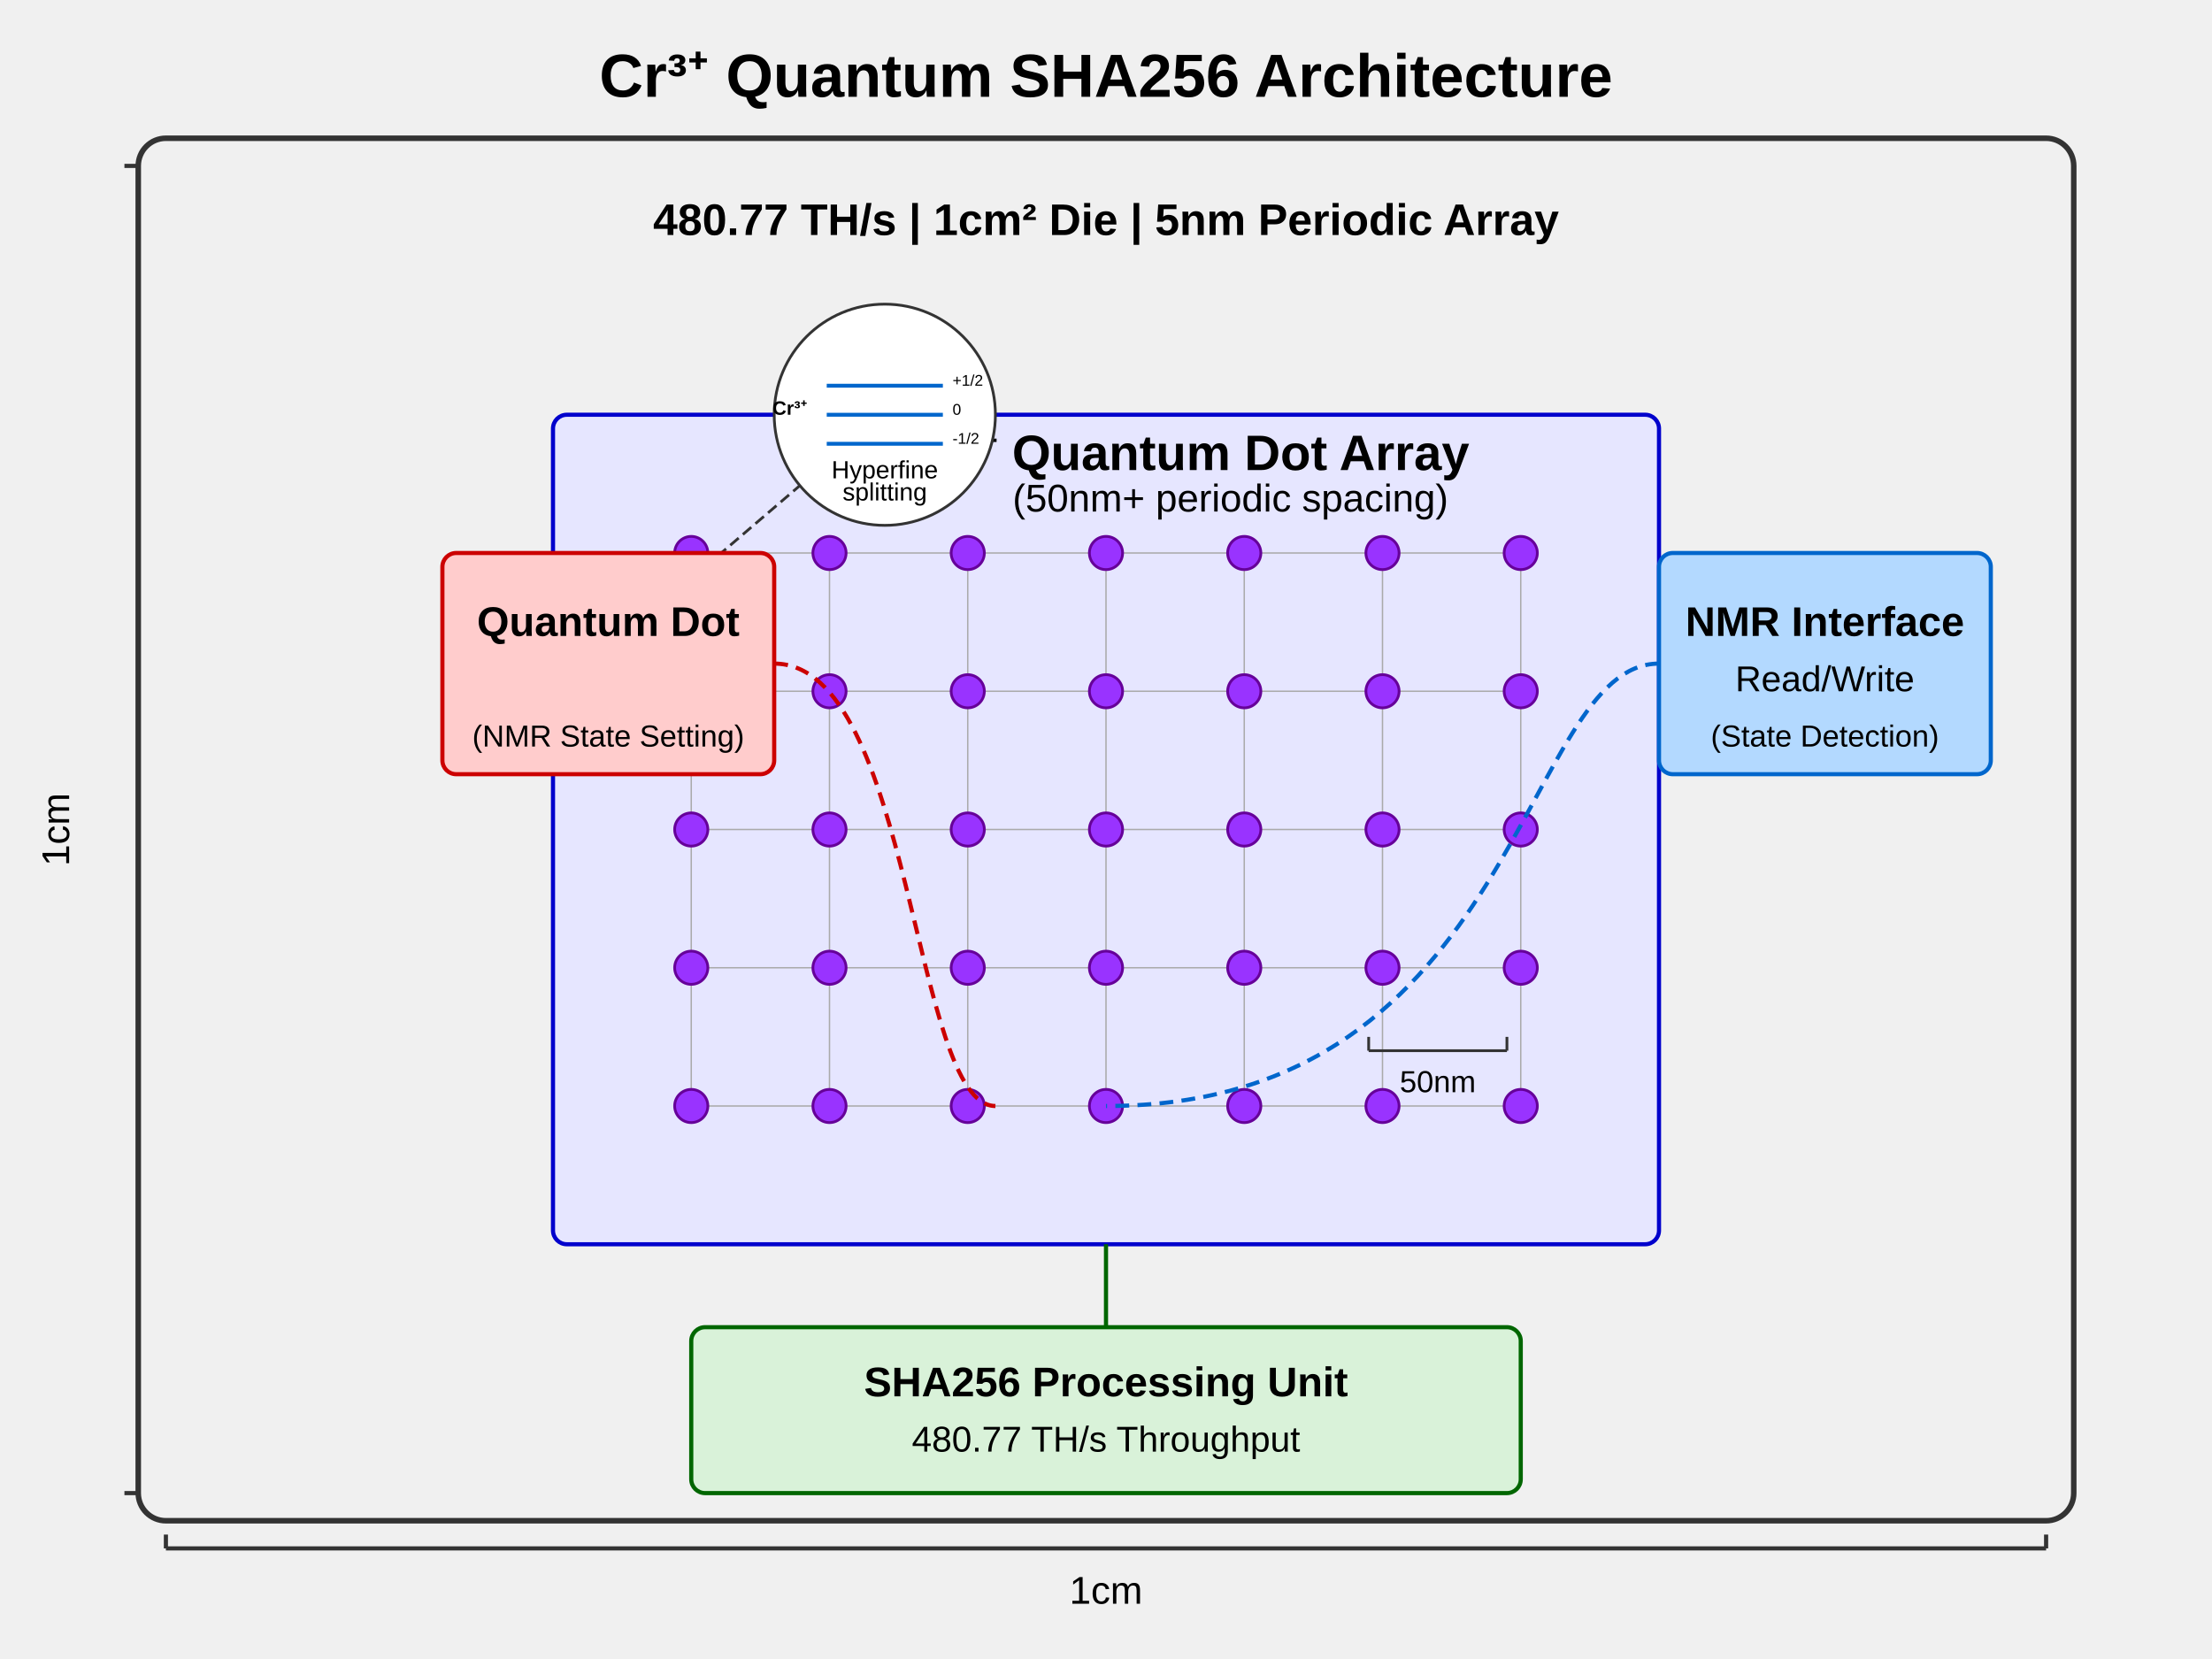
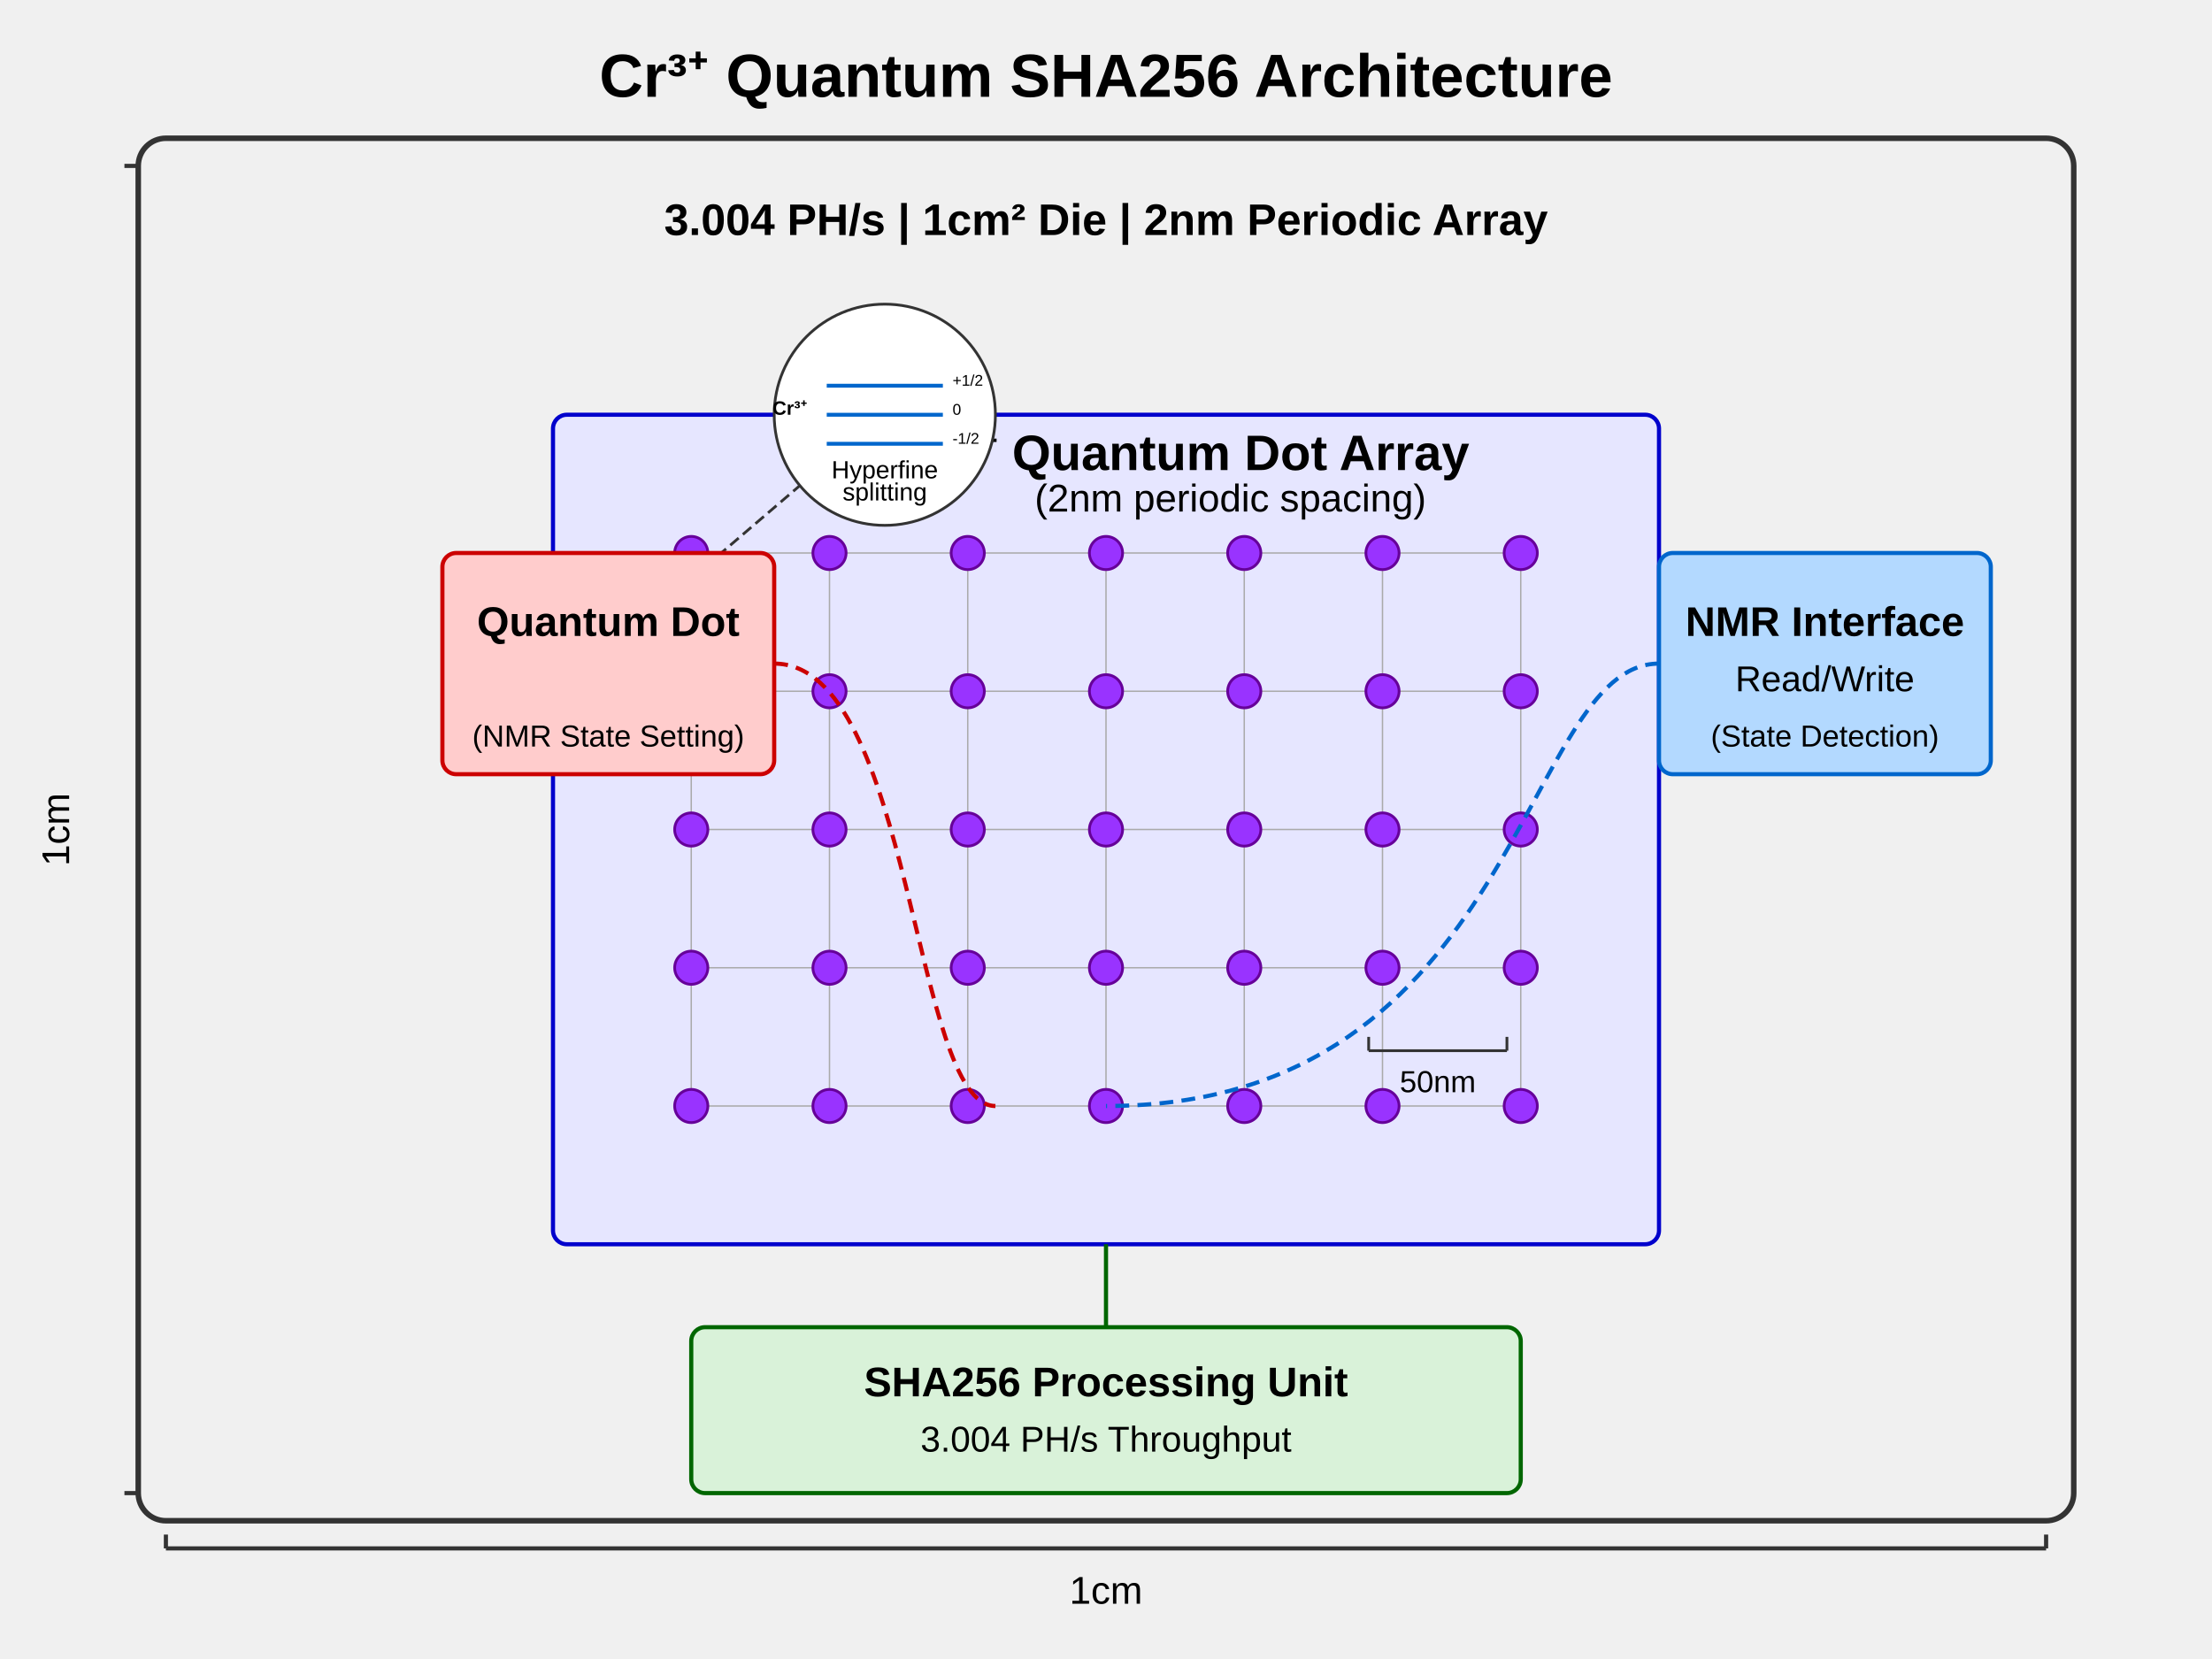
<svg xmlns="http://www.w3.org/2000/svg" viewBox="0 0 800 600">
  <rect x="50" y="50" width="700" height="500" rx="10" ry="10" fill="#f0f0f0" stroke="#333" stroke-width="2" />
  <text x="400" y="35" text-anchor="middle" font-family="Arial" font-size="22" font-weight="bold">Cr³⁺ Quantum SHA256 Architecture</text>
-   <text x="400" y="85" text-anchor="middle" font-family="Arial" font-size="16" font-weight="bold">480.77 TH/s   | 1cm² Die | 5nm Periodic Array</text>
+   <text x="400" y="85" text-anchor="middle" font-family="Arial" font-size="16" font-weight="bold">3.004 PH/s   | 1cm² Die | 2nm Periodic Array</text>
  <g transform="translate(60, 560)">
    <line x1="0" y1="0" x2="680" y2="0" stroke="#333" stroke-width="1.5" />
    <line x1="0" y1="0" x2="0" y2="-5" stroke="#333" stroke-width="1.5" />
    <line x1="680" y1="0" x2="680" y2="-5" stroke="#333" stroke-width="1.5" />
    <text x="340" y="20" text-anchor="middle" font-family="Arial" font-size="14">1cm</text>
  </g>
  <g transform="translate(50, 60)">
    <line x1="0" y1="0" x2="0" y2="480" stroke="#333" stroke-width="1.5" />
    <line x1="0" y1="0" x2="-5" y2="0" stroke="#333" stroke-width="1.5" />
    <line x1="0" y1="480" x2="-5" y2="480" stroke="#333" stroke-width="1.5" />
    <text x="-25" y="240" text-anchor="middle" font-family="Arial" font-size="14" transform="rotate(-90, -25, 240)">1cm</text>
  </g>
  <g transform="translate(400, 300)">
    <rect x="-200" y="-150" width="400" height="300" rx="5" ry="5" fill="#e6e6ff" stroke="#0000cc" stroke-width="1.5" />
    <text x="30" y="-130" text-anchor="middle" font-family="Arial" font-size="18" font-weight="bold">Cr³⁺ Quantum Dot Array</text>
-     <text x="45" y="-115" text-anchor="middle" font-family="Arial" font-size="14">(50nm+ periodic spacing)</text>
+     <text x="45" y="-115" text-anchor="middle" font-family="Arial" font-size="14">(2nm periodic spacing)</text>
    <g id="qubit-grid">
      <g stroke="#aaa" stroke-width="0.5">
        <line x1="-150" y1="-100" x2="-150" y2="100" />
        <line x1="-100" y1="-100" x2="-100" y2="100" />
        <line x1="-50" y1="-100" x2="-50" y2="100" />
        <line x1="0" y1="-100" x2="0" y2="100" />
        <line x1="50" y1="-100" x2="50" y2="100" />
        <line x1="100" y1="-100" x2="100" y2="100" />
        <line x1="150" y1="-100" x2="150" y2="100" />
        <line x1="-150" y1="-100" x2="150" y2="-100" />
        <line x1="-150" y1="-50" x2="150" y2="-50" />
        <line x1="-150" y1="0" x2="150" y2="0" />
        <line x1="-150" y1="50" x2="150" y2="50" />
        <line x1="-150" y1="100" x2="150" y2="100" />
      </g>
      <g id="qubits" fill="#9933ff" stroke="#660099">
        <circle cx="-150" cy="-100" r="6" />
        <circle cx="-100" cy="-100" r="6" />
        <circle cx="-50" cy="-100" r="6" />
        <circle cx="0" cy="-100" r="6" />
        <circle cx="50" cy="-100" r="6" />
        <circle cx="100" cy="-100" r="6" />
        <circle cx="150" cy="-100" r="6" />
        <circle cx="-150" cy="-50" r="6" />
        <circle cx="-100" cy="-50" r="6" />
        <circle cx="-50" cy="-50" r="6" />
        <circle cx="0" cy="-50" r="6" />
        <circle cx="50" cy="-50" r="6" />
        <circle cx="100" cy="-50" r="6" />
        <circle cx="150" cy="-50" r="6" />
        <circle cx="-150" cy="0" r="6" />
        <circle cx="-100" cy="0" r="6" />
        <circle cx="-50" cy="0" r="6" />
        <circle cx="0" cy="0" r="6" />
        <circle cx="50" cy="0" r="6" />
        <circle cx="100" cy="0" r="6" />
        <circle cx="150" cy="0" r="6" />
        <circle cx="-150" cy="50" r="6" />
        <circle cx="-100" cy="50" r="6" />
        <circle cx="-50" cy="50" r="6" />
        <circle cx="0" cy="50" r="6" />
        <circle cx="50" cy="50" r="6" />
        <circle cx="100" cy="50" r="6" />
        <circle cx="150" cy="50" r="6" />
        <circle cx="-150" cy="100" r="6" />
        <circle cx="-100" cy="100" r="6" />
        <circle cx="-50" cy="100" r="6" />
        <circle cx="0" cy="100" r="6" />
        <circle cx="50" cy="100" r="6" />
        <circle cx="100" cy="100" r="6" />
        <circle cx="150" cy="100" r="6" />
      </g>
    </g>
    <g transform="translate(-160, -80)">
      <circle cx="0" cy="0" r="15" fill="none" stroke="#333" stroke-width="1" stroke-dasharray="4,2" />
      <line x1="15" y1="-15" x2="50" y2="-45" stroke="#333" stroke-width="1" stroke-dasharray="4,2" />
      <g transform="translate(80, -70)">
        <circle cx="0" cy="0" r="40" fill="white" stroke="#333" stroke-width="1" />
        <g transform="translate(0, 0) scale(0.7)">
          <line x1="-30" y1="15" x2="30" y2="15" stroke="#0066cc" stroke-width="2" />
          <line x1="-30" y1="0" x2="30" y2="0" stroke="#0066cc" stroke-width="2" />
          <line x1="-30" y1="-15" x2="30" y2="-15" stroke="#0066cc" stroke-width="2" />
          <text x="-40" y="0" text-anchor="end" font-family="Arial" font-size="10" font-weight="bold">Cr³⁺</text>
          <text x="35" y="15" text-anchor="start" font-family="Arial" font-size="8">-1/2</text>
          <text x="35" y="0" text-anchor="start" font-family="Arial" font-size="8">0</text>
          <text x="35" y="-15" text-anchor="start" font-family="Arial" font-size="8">+1/2</text>
        </g>
        <text x="0" y="23" text-anchor="middle" font-family="Arial" font-size="9">Hyperfine</text>
        <text x="0" y="31" text-anchor="middle" font-family="Arial" font-size="9">splitting</text>
      </g>
    </g>
    <g transform="translate(120, 80)">
      <line x1="-25" y1="0" x2="25" y2="0" stroke="#333" stroke-width="1" />
      <line x1="-25" y1="0" x2="-25" y2="-5" stroke="#333" stroke-width="1" />
      <line x1="25" y1="0" x2="25" y2="-5" stroke="#333" stroke-width="1" />
      <text x="0" y="15" text-anchor="middle" font-family="Arial" font-size="11">50nm</text>
    </g>
  </g>
  <g transform="translate(160, 200)">
    <rect x="0" y="0" width="120" height="80" rx="5" ry="5" fill="#ffcccc" stroke="#cc0000" stroke-width="1.5" />
    <text x="60" y="30" text-anchor="middle" font-family="Arial" font-size="15" font-weight="bold">Quantum Dot</text>
    <text x="60" y="70" text-anchor="middle" font-family="Arial" font-size="11">(NMR State Setting)</text>
    <path d="M120,40 C170,40 170,200 200,200" fill="none" stroke="#cc0000" stroke-width="1.5" stroke-dasharray="5,3" />
  </g>
  <g transform="translate(600, 200)">
    <rect x="0" y="0" width="120" height="80" rx="5" ry="5" fill="#b3d9ff" stroke="#0066cc" stroke-width="1.5" />
    <text x="60" y="30" text-anchor="middle" font-family="Arial" font-size="15" font-weight="bold">NMR Interface</text>
    <text x="60" y="50" text-anchor="middle" font-family="Arial" font-size="13">Read/Write</text>
    <text x="60" y="70" text-anchor="middle" font-family="Arial" font-size="11">(State Detection)</text>
    <path d="M0,40 C-50,40 -50,200 -200,200" fill="none" stroke="#0066cc" stroke-width="1.5" stroke-dasharray="5,3" />
  </g>
  <g transform="translate(400, 480)">
    <rect x="-150" y="0" width="300" height="60" rx="5" ry="5" fill="#d9f2d9" stroke="#006600" stroke-width="1.5" />
    <text x="0" y="25" text-anchor="middle" font-family="Arial" font-size="15" font-weight="bold">SHA256 Processing Unit</text>
-     <text x="0" y="45" text-anchor="middle" font-family="Arial" font-size="13">480.77 TH/s Throughput</text>
+     <text x="0" y="45" text-anchor="middle" font-family="Arial" font-size="13">3.004 PH/s Throughput</text>
    <path d="M0,0 C0,-20 0,-30 0,-30" fill="none" stroke="#006600" stroke-width="1.5" />
  </g>
</svg>
